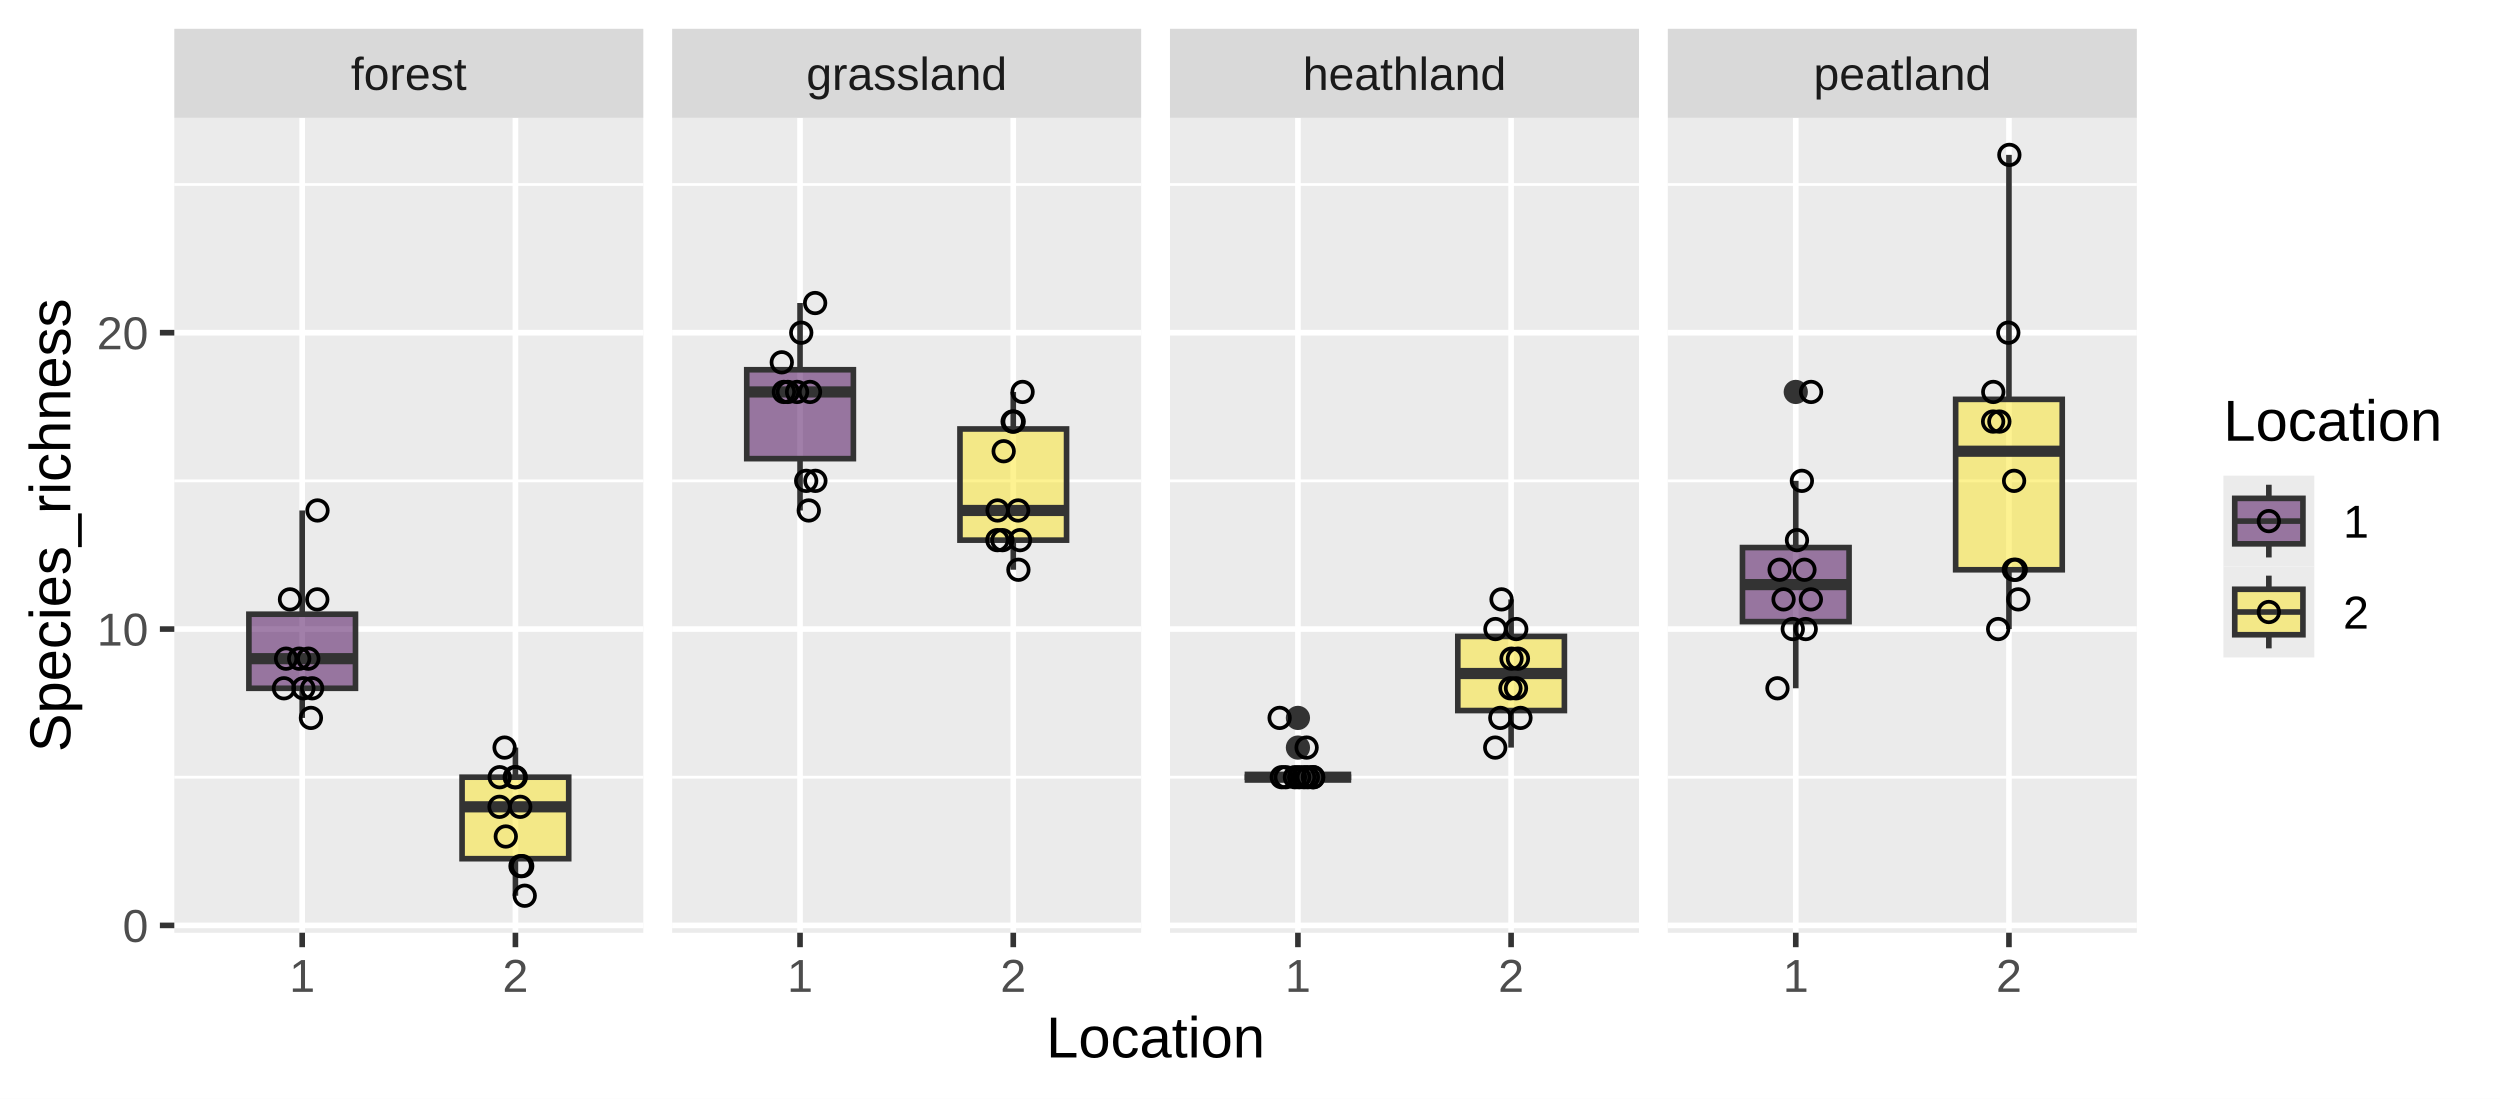
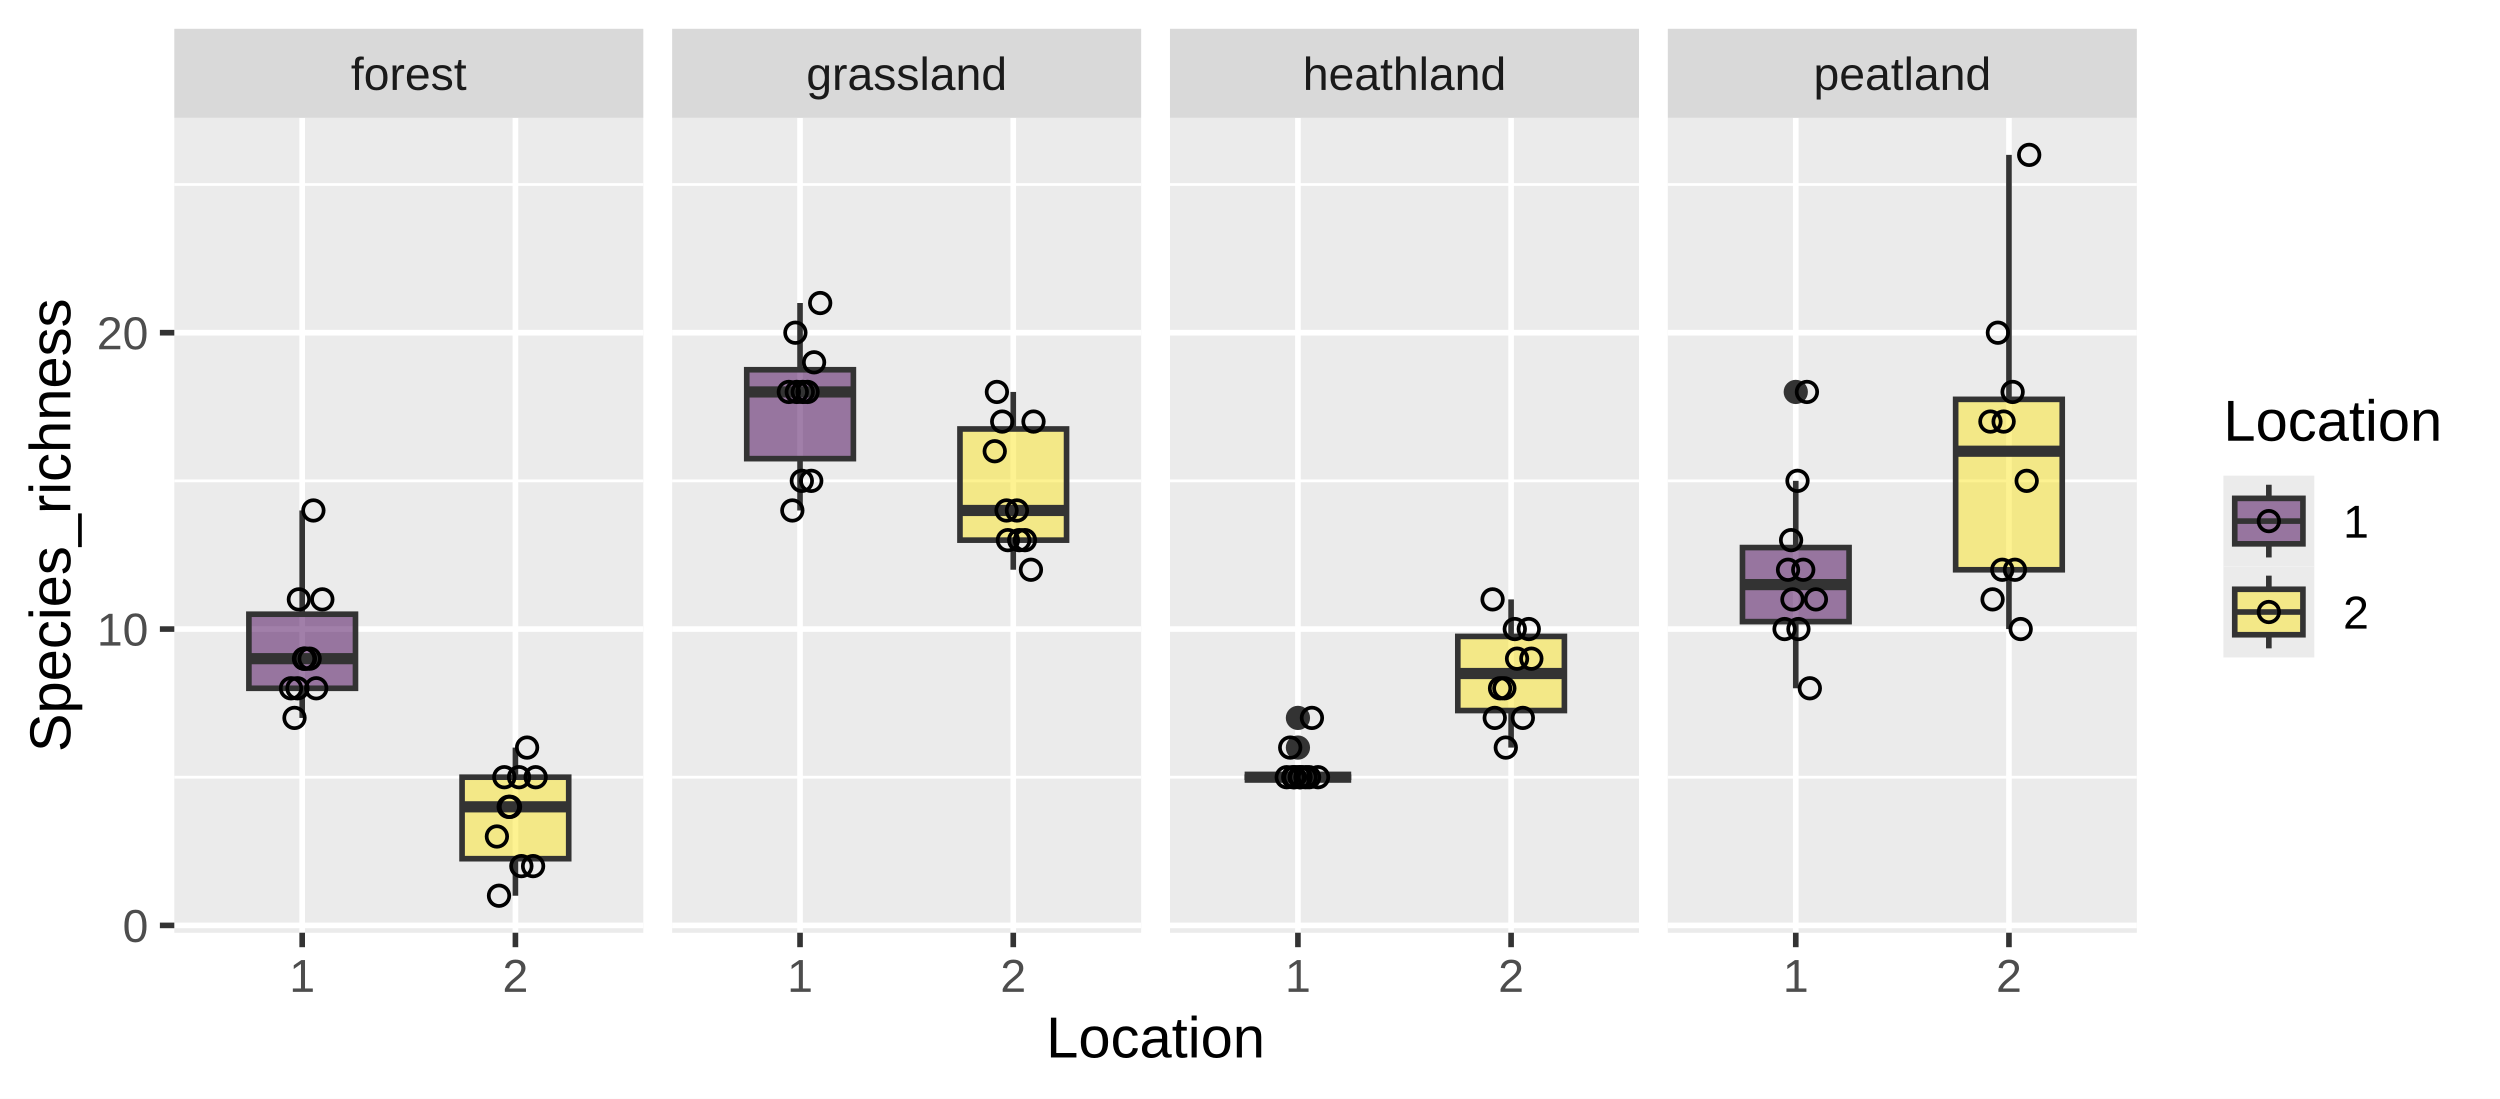
<svg xmlns="http://www.w3.org/2000/svg" width="475.20pt" height="208.80pt" viewBox="0 0 475.20 208.80">
  <g class="svglite">
    <defs>
      <style type="text/css">
    .svglite line, .svglite polyline, .svglite polygon, .svglite path, .svglite rect, .svglite circle {
      fill: none;
      stroke: #000000;
      stroke-linecap: round;
      stroke-linejoin: round;
      stroke-miterlimit: 10.00;
    }
    .svglite text {
      white-space: pre;
    }
    .svglite g.glyphgroup path {
      fill: inherit;
      stroke: none;
    }
  </style>
    </defs>
    <rect width="100%" height="100%" style="stroke: none; fill: #FFFFFF;" />
    <defs>
      <clipPath id="cpMC4wMHw0NzUuMjB8MC4wMHwyMDguODA=">
        <rect x="0.00" y="0.00" width="475.20" height="208.80" />
      </clipPath>
    </defs>
    <g clip-path="url(#cpMC4wMHw0NzUuMjB8MC4wMHwyMDguODA=)">
      <rect x="0" y="0.00" width="475.20" height="208.80" style="stroke-width: 1.07; stroke: #FFFFFF; fill: #FFFFFF;" />
    </g>
    <defs>
      <clipPath id="cpMzMuMTN8MTIyLjI4fDIyLjQwfDE3Ny4zMA==">
        <rect x="33.13" y="22.40" width="89.15" height="154.91" />
      </clipPath>
    </defs>
    <g clip-path="url(#cpMzMuMTN8MTIyLjI4fDIyLjQwfDE3Ny4zMA==)">
      <rect x="33.13" y="22.40" width="89.15" height="154.91" style="stroke-width: 1.07; stroke: none; fill: #EBEBEB;" />
      <polyline points="33.13,147.73 122.28,147.73 " style="stroke-width: 0.53; stroke: #FFFFFF; stroke-linecap: butt;" />
      <polyline points="33.13,91.40 122.28,91.40 " style="stroke-width: 0.53; stroke: #FFFFFF; stroke-linecap: butt;" />
      <polyline points="33.13,35.07 122.28,35.07 " style="stroke-width: 0.53; stroke: #FFFFFF; stroke-linecap: butt;" />
      <polyline points="33.13,175.90 122.28,175.90 " style="stroke-width: 1.07; stroke: #FFFFFF; stroke-linecap: butt;" />
      <polyline points="33.13,119.57 122.28,119.57 " style="stroke-width: 1.07; stroke: #FFFFFF; stroke-linecap: butt;" />
      <polyline points="33.13,63.24 122.28,63.24 " style="stroke-width: 1.07; stroke: #FFFFFF; stroke-linecap: butt;" />
      <polyline points="57.44,177.30 57.44,22.40 " style="stroke-width: 1.07; stroke: #FFFFFF; stroke-linecap: butt;" />
      <polyline points="97.97,177.30 97.97,22.40 " style="stroke-width: 1.07; stroke: #FFFFFF; stroke-linecap: butt;" />
      <line x1="57.44" y1="116.75" x2="57.44" y2="97.03" style="stroke-width: 1.07; stroke: #333333; stroke-linecap: butt;" />
      <line x1="57.44" y1="130.83" x2="57.44" y2="136.46" style="stroke-width: 1.07; stroke: #333333; stroke-linecap: butt;" />
      <polygon points="47.31,116.75 47.31,130.83 67.57,130.83 67.57,116.75 47.31,116.75 " style="stroke-width: 1.07; stroke: #333333; stroke-linecap: butt; stroke-linejoin: miter; fill: #440154; fill-opacity: 0.50;" />
      <line x1="47.31" y1="125.20" x2="67.57" y2="125.20" style="stroke-width: 2.13; stroke: #333333; stroke-linecap: butt; stroke-linejoin: miter;" />
      <line x1="97.97" y1="147.73" x2="97.97" y2="142.10" style="stroke-width: 1.07; stroke: #333333; stroke-linecap: butt;" />
      <line x1="97.97" y1="163.22" x2="97.97" y2="170.26" style="stroke-width: 1.07; stroke: #333333; stroke-linecap: butt;" />
      <polygon points="87.83,147.73 87.83,163.22 108.10,163.22 108.10,147.73 87.83,147.73 " style="stroke-width: 1.07; stroke: #333333; stroke-linecap: butt; stroke-linejoin: miter; fill: #FDE725; fill-opacity: 0.50;" />
      <line x1="87.83" y1="153.36" x2="108.10" y2="153.36" style="stroke-width: 2.13; stroke: #333333; stroke-linecap: butt; stroke-linejoin: miter;" />
-       <circle cx="55.12" cy="113.93" r="1.95" style="stroke-width: 0.71;" />
-       <circle cx="56.87" cy="125.20" r="1.95" style="stroke-width: 0.71;" />
-       <circle cx="60.31" cy="113.93" r="1.95" style="stroke-width: 0.71;" />
-       <circle cx="60.35" cy="97.03" r="1.95" style="stroke-width: 0.71;" />
-       <circle cx="58.61" cy="125.20" r="1.95" style="stroke-width: 0.71;" />
-       <circle cx="53.97" cy="130.83" r="1.95" style="stroke-width: 0.71;" />
-       <circle cx="57.67" cy="130.83" r="1.95" style="stroke-width: 0.71;" />
-       <circle cx="54.37" cy="125.20" r="1.95" style="stroke-width: 0.71;" />
-       <circle cx="59.10" cy="136.46" r="1.95" style="stroke-width: 0.71;" />
-       <circle cx="59.33" cy="130.83" r="1.95" style="stroke-width: 0.71;" />
-       <circle cx="98.04" cy="147.73" r="1.95" style="stroke-width: 0.71;" />
-       <circle cx="94.98" cy="147.73" r="1.95" style="stroke-width: 0.71;" />
-       <circle cx="98.89" cy="153.36" r="1.95" style="stroke-width: 0.71;" />
-       <circle cx="97.84" cy="147.73" r="1.95" style="stroke-width: 0.71;" />
-       <circle cx="99.74" cy="170.26" r="1.95" style="stroke-width: 0.71;" />
-       <circle cx="96.14" cy="159.00" r="1.95" style="stroke-width: 0.71;" />
-       <circle cx="98.94" cy="164.63" r="1.95" style="stroke-width: 0.71;" />
-       <circle cx="99.26" cy="164.63" r="1.95" style="stroke-width: 0.71;" />
-       <circle cx="95.91" cy="142.10" r="1.95" style="stroke-width: 0.71;" />
-       <circle cx="94.95" cy="153.36" r="1.95" style="stroke-width: 0.71;" />
+       <circle cx="56.81" cy="113.93" r="1.95" style="stroke-width: 0.71;" />
+       <circle cx="57.96" cy="125.20" r="1.95" style="stroke-width: 0.71;" />
+       <circle cx="61.27" cy="113.93" r="1.95" style="stroke-width: 0.71;" />
+       <circle cx="59.57" cy="97.03" r="1.95" style="stroke-width: 0.71;" />
+       <circle cx="57.78" cy="125.20" r="1.95" style="stroke-width: 0.71;" />
+       <circle cx="60.11" cy="130.83" r="1.95" style="stroke-width: 0.71;" />
+       <circle cx="56.55" cy="130.83" r="1.95" style="stroke-width: 0.71;" />
+       <circle cx="58.86" cy="125.20" r="1.95" style="stroke-width: 0.71;" />
+       <circle cx="55.98" cy="136.46" r="1.95" style="stroke-width: 0.71;" />
+       <circle cx="55.31" cy="130.83" r="1.95" style="stroke-width: 0.71;" />
+       <circle cx="101.82" cy="147.73" r="1.95" style="stroke-width: 0.71;" />
+       <circle cx="98.66" cy="147.73" r="1.95" style="stroke-width: 0.71;" />
+       <circle cx="96.69" cy="153.36" r="1.95" style="stroke-width: 0.71;" />
+       <circle cx="95.86" cy="147.73" r="1.95" style="stroke-width: 0.71;" />
+       <circle cx="94.85" cy="170.26" r="1.95" style="stroke-width: 0.71;" />
+       <circle cx="94.45" cy="159.00" r="1.95" style="stroke-width: 0.71;" />
+       <circle cx="101.33" cy="164.63" r="1.95" style="stroke-width: 0.71;" />
+       <circle cx="99.10" cy="164.63" r="1.95" style="stroke-width: 0.71;" />
+       <circle cx="100.19" cy="142.10" r="1.95" style="stroke-width: 0.71;" />
+       <circle cx="96.95" cy="153.36" r="1.95" style="stroke-width: 0.71;" />
    </g>
    <g clip-path="url(#cpMC4wMHw0NzUuMjB8MC4wMHwyMDguODA=)">
</g>
    <defs>
      <clipPath id="cpMTI3Ljc2fDIxNi45MXwyMi40MHwxNzcuMzA=">
        <rect x="127.76" y="22.40" width="89.15" height="154.91" />
      </clipPath>
    </defs>
    <g clip-path="url(#cpMTI3Ljc2fDIxNi45MXwyMi40MHwxNzcuMzA=)">
      <rect x="127.76" y="22.40" width="89.15" height="154.91" style="stroke-width: 1.07; stroke: none; fill: #EBEBEB;" />
      <polyline points="127.76,147.73 216.91,147.73 " style="stroke-width: 0.53; stroke: #FFFFFF; stroke-linecap: butt;" />
      <polyline points="127.76,91.40 216.91,91.40 " style="stroke-width: 0.53; stroke: #FFFFFF; stroke-linecap: butt;" />
      <polyline points="127.76,35.07 216.91,35.07 " style="stroke-width: 0.53; stroke: #FFFFFF; stroke-linecap: butt;" />
      <polyline points="127.76,175.90 216.91,175.90 " style="stroke-width: 1.07; stroke: #FFFFFF; stroke-linecap: butt;" />
      <polyline points="127.76,119.57 216.91,119.57 " style="stroke-width: 1.07; stroke: #FFFFFF; stroke-linecap: butt;" />
      <polyline points="127.76,63.24 216.91,63.24 " style="stroke-width: 1.07; stroke: #FFFFFF; stroke-linecap: butt;" />
      <polyline points="152.07,177.30 152.07,22.40 " style="stroke-width: 1.07; stroke: #FFFFFF; stroke-linecap: butt;" />
      <polyline points="192.60,177.30 192.60,22.40 " style="stroke-width: 1.07; stroke: #FFFFFF; stroke-linecap: butt;" />
      <line x1="152.07" y1="70.28" x2="152.07" y2="57.60" style="stroke-width: 1.07; stroke: #333333; stroke-linecap: butt;" />
      <line x1="152.07" y1="87.18" x2="152.07" y2="97.03" style="stroke-width: 1.07; stroke: #333333; stroke-linecap: butt;" />
      <polygon points="141.94,70.28 141.94,87.18 162.21,87.18 162.21,70.28 141.94,70.28 " style="stroke-width: 1.07; stroke: #333333; stroke-linecap: butt; stroke-linejoin: miter; fill: #440154; fill-opacity: 0.50;" />
      <line x1="141.94" y1="74.50" x2="162.21" y2="74.50" style="stroke-width: 2.13; stroke: #333333; stroke-linecap: butt; stroke-linejoin: miter;" />
      <line x1="192.60" y1="81.54" x2="192.60" y2="74.50" style="stroke-width: 1.07; stroke: #333333; stroke-linecap: butt;" />
      <line x1="192.60" y1="102.67" x2="192.60" y2="108.30" style="stroke-width: 1.07; stroke: #333333; stroke-linecap: butt;" />
      <polygon points="182.47,81.54 182.47,102.67 202.73,102.67 202.73,81.54 182.47,81.54 " style="stroke-width: 1.07; stroke: #333333; stroke-linecap: butt; stroke-linejoin: miter; fill: #FDE725; fill-opacity: 0.50;" />
      <line x1="182.47" y1="97.03" x2="202.73" y2="97.03" style="stroke-width: 2.13; stroke: #333333; stroke-linecap: butt; stroke-linejoin: miter;" />
-       <circle cx="149.76" cy="74.50" r="1.95" style="stroke-width: 0.71;" />
-       <circle cx="151.51" cy="74.50" r="1.95" style="stroke-width: 0.71;" />
-       <circle cx="154.94" cy="57.60" r="1.95" style="stroke-width: 0.71;" />
-       <circle cx="154.99" cy="91.40" r="1.95" style="stroke-width: 0.71;" />
-       <circle cx="153.24" cy="91.40" r="1.95" style="stroke-width: 0.71;" />
-       <circle cx="148.60" cy="68.87" r="1.95" style="stroke-width: 0.71;" />
-       <circle cx="152.30" cy="63.24" r="1.95" style="stroke-width: 0.71;" />
-       <circle cx="149.00" cy="74.50" r="1.95" style="stroke-width: 0.71;" />
-       <circle cx="153.73" cy="97.03" r="1.95" style="stroke-width: 0.71;" />
-       <circle cx="153.97" cy="74.50" r="1.95" style="stroke-width: 0.71;" />
-       <circle cx="192.68" cy="80.13" r="1.95" style="stroke-width: 0.71;" />
-       <circle cx="189.62" cy="97.03" r="1.95" style="stroke-width: 0.71;" />
-       <circle cx="193.53" cy="97.03" r="1.95" style="stroke-width: 0.71;" />
-       <circle cx="192.48" cy="80.13" r="1.95" style="stroke-width: 0.71;" />
-       <circle cx="194.37" cy="74.50" r="1.95" style="stroke-width: 0.71;" />
-       <circle cx="190.78" cy="85.77" r="1.95" style="stroke-width: 0.71;" />
-       <circle cx="193.58" cy="108.30" r="1.95" style="stroke-width: 0.71;" />
-       <circle cx="193.89" cy="102.67" r="1.95" style="stroke-width: 0.71;" />
-       <circle cx="190.54" cy="102.67" r="1.95" style="stroke-width: 0.71;" />
-       <circle cx="189.58" cy="102.67" r="1.95" style="stroke-width: 0.71;" />
+       <circle cx="151.45" cy="74.50" r="1.95" style="stroke-width: 0.71;" />
+       <circle cx="152.59" cy="74.50" r="1.95" style="stroke-width: 0.71;" />
+       <circle cx="155.90" cy="57.60" r="1.95" style="stroke-width: 0.71;" />
+       <circle cx="154.20" cy="91.40" r="1.95" style="stroke-width: 0.71;" />
+       <circle cx="152.41" cy="91.40" r="1.95" style="stroke-width: 0.71;" />
+       <circle cx="154.74" cy="68.87" r="1.95" style="stroke-width: 0.71;" />
+       <circle cx="151.19" cy="63.24" r="1.95" style="stroke-width: 0.71;" />
+       <circle cx="153.50" cy="74.50" r="1.95" style="stroke-width: 0.71;" />
+       <circle cx="150.61" cy="97.03" r="1.95" style="stroke-width: 0.71;" />
+       <circle cx="149.94" cy="74.50" r="1.95" style="stroke-width: 0.71;" />
+       <circle cx="196.45" cy="80.13" r="1.95" style="stroke-width: 0.71;" />
+       <circle cx="193.30" cy="97.03" r="1.95" style="stroke-width: 0.71;" />
+       <circle cx="191.32" cy="97.03" r="1.95" style="stroke-width: 0.71;" />
+       <circle cx="190.50" cy="80.13" r="1.95" style="stroke-width: 0.71;" />
+       <circle cx="189.49" cy="74.50" r="1.95" style="stroke-width: 0.71;" />
+       <circle cx="189.08" cy="85.77" r="1.95" style="stroke-width: 0.71;" />
+       <circle cx="195.96" cy="108.30" r="1.95" style="stroke-width: 0.71;" />
+       <circle cx="193.73" cy="102.67" r="1.95" style="stroke-width: 0.71;" />
+       <circle cx="194.82" cy="102.67" r="1.95" style="stroke-width: 0.71;" />
+       <circle cx="191.58" cy="102.67" r="1.95" style="stroke-width: 0.71;" />
    </g>
    <g clip-path="url(#cpMC4wMHw0NzUuMjB8MC4wMHwyMDguODA=)">
</g>
    <defs>
      <clipPath id="cpMjIyLjM5fDMxMS41NXwyMi40MHwxNzcuMzA=">
        <rect x="222.39" y="22.40" width="89.15" height="154.91" />
      </clipPath>
    </defs>
    <g clip-path="url(#cpMjIyLjM5fDMxMS41NXwyMi40MHwxNzcuMzA=)">
      <rect x="222.39" y="22.40" width="89.15" height="154.91" style="stroke-width: 1.07; stroke: none; fill: #EBEBEB;" />
      <polyline points="222.39,147.73 311.55,147.73 " style="stroke-width: 0.53; stroke: #FFFFFF; stroke-linecap: butt;" />
      <polyline points="222.39,91.40 311.55,91.40 " style="stroke-width: 0.53; stroke: #FFFFFF; stroke-linecap: butt;" />
      <polyline points="222.39,35.07 311.55,35.07 " style="stroke-width: 0.53; stroke: #FFFFFF; stroke-linecap: butt;" />
      <polyline points="222.39,175.90 311.55,175.90 " style="stroke-width: 1.07; stroke: #FFFFFF; stroke-linecap: butt;" />
      <polyline points="222.39,119.57 311.55,119.57 " style="stroke-width: 1.07; stroke: #FFFFFF; stroke-linecap: butt;" />
      <polyline points="222.39,63.24 311.55,63.24 " style="stroke-width: 1.07; stroke: #FFFFFF; stroke-linecap: butt;" />
      <polyline points="246.71,177.30 246.71,22.40 " style="stroke-width: 1.07; stroke: #FFFFFF; stroke-linecap: butt;" />
      <polyline points="287.23,177.30 287.23,22.40 " style="stroke-width: 1.07; stroke: #FFFFFF; stroke-linecap: butt;" />
      <circle cx="246.71" cy="136.46" r="1.95" style="stroke-width: 0.71; stroke: #333333; fill: #333333;" />
      <circle cx="246.71" cy="142.10" r="1.95" style="stroke-width: 0.71; stroke: #333333; fill: #333333;" />
      <line x1="246.71" y1="147.73" x2="246.71" y2="147.73" style="stroke-width: 1.07; stroke: #333333; stroke-linecap: butt;" />
      <line x1="246.71" y1="147.73" x2="246.71" y2="147.73" style="stroke-width: 1.07; stroke: #333333; stroke-linecap: butt;" />
      <polygon points="236.58,147.73 236.58,147.73 256.84,147.73 256.84,147.73 236.58,147.73 " style="stroke-width: 1.07; stroke: #333333; stroke-linecap: butt; stroke-linejoin: miter; fill: #440154; fill-opacity: 0.50;" />
      <line x1="236.58" y1="147.73" x2="256.84" y2="147.73" style="stroke-width: 2.13; stroke: #333333; stroke-linecap: butt; stroke-linejoin: miter;" />
      <line x1="287.23" y1="120.97" x2="287.23" y2="113.93" style="stroke-width: 1.07; stroke: #333333; stroke-linecap: butt;" />
      <line x1="287.23" y1="135.06" x2="287.23" y2="142.10" style="stroke-width: 1.07; stroke: #333333; stroke-linecap: butt;" />
      <polygon points="277.10,120.97 277.10,135.06 297.36,135.06 297.36,120.97 277.10,120.97 " style="stroke-width: 1.07; stroke: #333333; stroke-linecap: butt; stroke-linejoin: miter; fill: #FDE725; fill-opacity: 0.50;" />
      <line x1="277.10" y1="128.02" x2="297.36" y2="128.02" style="stroke-width: 2.13; stroke: #333333; stroke-linecap: butt; stroke-linejoin: miter;" />
-       <circle cx="244.39" cy="147.73" r="1.95" style="stroke-width: 0.71;" />
-       <circle cx="246.14" cy="147.73" r="1.95" style="stroke-width: 0.71;" />
-       <circle cx="249.57" cy="147.73" r="1.95" style="stroke-width: 0.71;" />
-       <circle cx="249.62" cy="147.73" r="1.95" style="stroke-width: 0.71;" />
-       <circle cx="247.87" cy="147.73" r="1.95" style="stroke-width: 0.71;" />
-       <circle cx="243.23" cy="136.46" r="1.95" style="stroke-width: 0.71;" />
-       <circle cx="246.94" cy="147.73" r="1.95" style="stroke-width: 0.71;" />
-       <circle cx="243.64" cy="147.73" r="1.95" style="stroke-width: 0.71;" />
-       <circle cx="248.36" cy="142.10" r="1.95" style="stroke-width: 0.71;" />
-       <circle cx="248.60" cy="147.73" r="1.95" style="stroke-width: 0.71;" />
-       <circle cx="287.31" cy="125.20" r="1.95" style="stroke-width: 0.71;" />
-       <circle cx="284.25" cy="119.57" r="1.95" style="stroke-width: 0.71;" />
-       <circle cx="288.16" cy="130.83" r="1.95" style="stroke-width: 0.71;" />
-       <circle cx="287.11" cy="130.83" r="1.95" style="stroke-width: 0.71;" />
-       <circle cx="289.01" cy="136.46" r="1.95" style="stroke-width: 0.71;" />
-       <circle cx="285.41" cy="113.93" r="1.95" style="stroke-width: 0.71;" />
-       <circle cx="288.21" cy="119.57" r="1.95" style="stroke-width: 0.71;" />
-       <circle cx="288.53" cy="125.20" r="1.95" style="stroke-width: 0.71;" />
-       <circle cx="285.18" cy="136.46" r="1.95" style="stroke-width: 0.71;" />
-       <circle cx="284.21" cy="142.10" r="1.95" style="stroke-width: 0.71;" />
+       <circle cx="246.08" cy="147.73" r="1.95" style="stroke-width: 0.71;" />
+       <circle cx="247.22" cy="147.73" r="1.95" style="stroke-width: 0.71;" />
+       <circle cx="250.53" cy="147.73" r="1.95" style="stroke-width: 0.71;" />
+       <circle cx="248.83" cy="147.73" r="1.95" style="stroke-width: 0.71;" />
+       <circle cx="247.04" cy="147.73" r="1.95" style="stroke-width: 0.71;" />
+       <circle cx="249.37" cy="136.46" r="1.95" style="stroke-width: 0.71;" />
+       <circle cx="245.82" cy="147.73" r="1.95" style="stroke-width: 0.71;" />
+       <circle cx="248.13" cy="147.73" r="1.95" style="stroke-width: 0.71;" />
+       <circle cx="245.24" cy="142.10" r="1.95" style="stroke-width: 0.71;" />
+       <circle cx="244.58" cy="147.73" r="1.95" style="stroke-width: 0.71;" />
+       <circle cx="291.08" cy="125.20" r="1.95" style="stroke-width: 0.71;" />
+       <circle cx="287.93" cy="119.57" r="1.95" style="stroke-width: 0.71;" />
+       <circle cx="285.95" cy="130.83" r="1.95" style="stroke-width: 0.71;" />
+       <circle cx="285.13" cy="130.83" r="1.95" style="stroke-width: 0.71;" />
+       <circle cx="284.12" cy="136.46" r="1.95" style="stroke-width: 0.71;" />
+       <circle cx="283.71" cy="113.93" r="1.95" style="stroke-width: 0.71;" />
+       <circle cx="290.59" cy="119.57" r="1.95" style="stroke-width: 0.71;" />
+       <circle cx="288.36" cy="125.20" r="1.95" style="stroke-width: 0.71;" />
+       <circle cx="289.46" cy="136.46" r="1.95" style="stroke-width: 0.71;" />
+       <circle cx="286.22" cy="142.10" r="1.95" style="stroke-width: 0.71;" />
    </g>
    <g clip-path="url(#cpMC4wMHw0NzUuMjB8MC4wMHwyMDguODA=)">
</g>
    <defs>
      <clipPath id="cpMzE3LjAyfDQwNi4xOHwyMi40MHwxNzcuMzA=">
        <rect x="317.02" y="22.40" width="89.15" height="154.91" />
      </clipPath>
    </defs>
    <g clip-path="url(#cpMzE3LjAyfDQwNi4xOHwyMi40MHwxNzcuMzA=)">
      <rect x="317.02" y="22.40" width="89.15" height="154.91" style="stroke-width: 1.07; stroke: none; fill: #EBEBEB;" />
      <polyline points="317.02,147.73 406.18,147.73 " style="stroke-width: 0.53; stroke: #FFFFFF; stroke-linecap: butt;" />
      <polyline points="317.02,91.40 406.18,91.40 " style="stroke-width: 0.53; stroke: #FFFFFF; stroke-linecap: butt;" />
      <polyline points="317.02,35.07 406.18,35.07 " style="stroke-width: 0.53; stroke: #FFFFFF; stroke-linecap: butt;" />
      <polyline points="317.02,175.90 406.18,175.90 " style="stroke-width: 1.07; stroke: #FFFFFF; stroke-linecap: butt;" />
      <polyline points="317.02,119.57 406.18,119.57 " style="stroke-width: 1.07; stroke: #FFFFFF; stroke-linecap: butt;" />
      <polyline points="317.02,63.24 406.18,63.24 " style="stroke-width: 1.07; stroke: #FFFFFF; stroke-linecap: butt;" />
      <polyline points="341.34,177.30 341.34,22.40 " style="stroke-width: 1.07; stroke: #FFFFFF; stroke-linecap: butt;" />
      <polyline points="381.86,177.30 381.86,22.40 " style="stroke-width: 1.07; stroke: #FFFFFF; stroke-linecap: butt;" />
      <circle cx="341.34" cy="74.50" r="1.95" style="stroke-width: 0.71; stroke: #333333; fill: #333333;" />
      <line x1="341.34" y1="104.08" x2="341.34" y2="91.40" style="stroke-width: 1.07; stroke: #333333; stroke-linecap: butt;" />
      <line x1="341.34" y1="118.16" x2="341.34" y2="130.83" style="stroke-width: 1.07; stroke: #333333; stroke-linecap: butt;" />
      <polygon points="331.21,104.08 331.21,118.16 351.47,118.16 351.47,104.08 331.21,104.08 " style="stroke-width: 1.07; stroke: #333333; stroke-linecap: butt; stroke-linejoin: miter; fill: #440154; fill-opacity: 0.50;" />
      <line x1="331.21" y1="111.12" x2="351.47" y2="111.12" style="stroke-width: 2.13; stroke: #333333; stroke-linecap: butt; stroke-linejoin: miter;" />
      <line x1="381.86" y1="75.91" x2="381.86" y2="29.44" style="stroke-width: 1.07; stroke: #333333; stroke-linecap: butt;" />
      <line x1="381.86" y1="108.30" x2="381.86" y2="119.57" style="stroke-width: 1.07; stroke: #333333; stroke-linecap: butt;" />
      <polygon points="371.73,75.91 371.73,108.30 391.99,108.30 391.99,75.91 371.73,75.91 " style="stroke-width: 1.07; stroke: #333333; stroke-linecap: butt; stroke-linejoin: miter; fill: #FDE725; fill-opacity: 0.50;" />
      <line x1="371.73" y1="85.77" x2="391.99" y2="85.77" style="stroke-width: 2.13; stroke: #333333; stroke-linecap: butt; stroke-linejoin: miter;" />
-       <circle cx="339.02" cy="113.93" r="1.95" style="stroke-width: 0.71;" />
-       <circle cx="340.77" cy="119.57" r="1.95" style="stroke-width: 0.71;" />
-       <circle cx="344.21" cy="113.93" r="1.95" style="stroke-width: 0.71;" />
-       <circle cx="344.25" cy="74.50" r="1.95" style="stroke-width: 0.71;" />
-       <circle cx="342.50" cy="91.40" r="1.95" style="stroke-width: 0.71;" />
-       <circle cx="337.86" cy="130.83" r="1.95" style="stroke-width: 0.71;" />
-       <circle cx="341.57" cy="102.67" r="1.95" style="stroke-width: 0.71;" />
-       <circle cx="338.27" cy="108.30" r="1.95" style="stroke-width: 0.71;" />
-       <circle cx="342.99" cy="108.30" r="1.95" style="stroke-width: 0.71;" />
-       <circle cx="343.23" cy="119.57" r="1.95" style="stroke-width: 0.71;" />
-       <circle cx="381.94" cy="29.44" r="1.95" style="stroke-width: 0.71;" />
-       <circle cx="378.88" cy="74.50" r="1.95" style="stroke-width: 0.71;" />
-       <circle cx="382.79" cy="108.30" r="1.95" style="stroke-width: 0.71;" />
-       <circle cx="381.74" cy="63.24" r="1.95" style="stroke-width: 0.71;" />
-       <circle cx="383.64" cy="113.93" r="1.95" style="stroke-width: 0.71;" />
-       <circle cx="380.04" cy="80.13" r="1.95" style="stroke-width: 0.71;" />
-       <circle cx="382.84" cy="91.40" r="1.95" style="stroke-width: 0.71;" />
-       <circle cx="383.16" cy="108.30" r="1.95" style="stroke-width: 0.71;" />
-       <circle cx="379.81" cy="119.57" r="1.95" style="stroke-width: 0.71;" />
-       <circle cx="378.85" cy="80.13" r="1.95" style="stroke-width: 0.71;" />
+       <circle cx="340.71" cy="113.93" r="1.95" style="stroke-width: 0.71;" />
+       <circle cx="341.85" cy="119.57" r="1.95" style="stroke-width: 0.71;" />
+       <circle cx="345.17" cy="113.93" r="1.95" style="stroke-width: 0.71;" />
+       <circle cx="343.46" cy="74.50" r="1.95" style="stroke-width: 0.71;" />
+       <circle cx="341.67" cy="91.40" r="1.95" style="stroke-width: 0.71;" />
+       <circle cx="344.01" cy="130.83" r="1.95" style="stroke-width: 0.71;" />
+       <circle cx="340.45" cy="102.67" r="1.95" style="stroke-width: 0.71;" />
+       <circle cx="342.76" cy="108.30" r="1.95" style="stroke-width: 0.71;" />
+       <circle cx="339.87" cy="108.30" r="1.95" style="stroke-width: 0.71;" />
+       <circle cx="339.21" cy="119.57" r="1.95" style="stroke-width: 0.71;" />
+       <circle cx="385.71" cy="29.44" r="1.95" style="stroke-width: 0.71;" />
+       <circle cx="382.56" cy="74.50" r="1.95" style="stroke-width: 0.71;" />
+       <circle cx="380.59" cy="108.30" r="1.95" style="stroke-width: 0.71;" />
+       <circle cx="379.76" cy="63.24" r="1.95" style="stroke-width: 0.71;" />
+       <circle cx="378.75" cy="113.93" r="1.95" style="stroke-width: 0.71;" />
+       <circle cx="378.34" cy="80.13" r="1.95" style="stroke-width: 0.71;" />
+       <circle cx="385.23" cy="91.40" r="1.95" style="stroke-width: 0.71;" />
+       <circle cx="383.00" cy="108.30" r="1.95" style="stroke-width: 0.71;" />
+       <circle cx="384.09" cy="119.57" r="1.95" style="stroke-width: 0.71;" />
+       <circle cx="380.85" cy="80.13" r="1.95" style="stroke-width: 0.71;" />
    </g>
    <g clip-path="url(#cpMC4wMHw0NzUuMjB8MC4wMHwyMDguODA=)">
</g>
    <defs>
      <clipPath id="cpMzMuMTN8MTIyLjI4fDUuNDh8MjIuNDA=">
        <rect x="33.13" y="5.48" width="89.15" height="16.92" />
      </clipPath>
    </defs>
    <g clip-path="url(#cpMzMuMTN8MTIyLjI4fDUuNDh8MjIuNDA=)">
      <rect x="33.13" y="5.48" width="89.15" height="16.92" style="stroke-width: 1.07; stroke: none; fill: #D9D9D9;" />
      <text x="77.70" y="17.09" text-anchor="middle" style="font-size: 8.80px;fill: #1A1A1A; font-family: &quot;Arial&quot;;" textLength="21.98px" lengthAdjust="spacingAndGlyphs">forest</text>
    </g>
    <g clip-path="url(#cpMC4wMHw0NzUuMjB8MC4wMHwyMDguODA=)">
</g>
    <defs>
      <clipPath id="cpMTI3Ljc2fDIxNi45MXw1LjQ4fDIyLjQw">
        <rect x="127.76" y="5.48" width="89.15" height="16.92" />
      </clipPath>
    </defs>
    <g clip-path="url(#cpMTI3Ljc2fDIxNi45MXw1LjQ4fDIyLjQw)">
      <rect x="127.76" y="5.48" width="89.15" height="16.92" style="stroke-width: 1.07; stroke: none; fill: #D9D9D9;" />
      <text x="172.34" y="17.09" text-anchor="middle" style="font-size: 8.80px;fill: #1A1A1A; font-family: &quot;Arial&quot;;" textLength="38.14px" lengthAdjust="spacingAndGlyphs">grassland</text>
    </g>
    <g clip-path="url(#cpMC4wMHw0NzUuMjB8MC4wMHwyMDguODA=)">
</g>
    <defs>
      <clipPath id="cpMjIyLjM5fDMxMS41NXw1LjQ4fDIyLjQw">
        <rect x="222.39" y="5.48" width="89.15" height="16.92" />
      </clipPath>
    </defs>
    <g clip-path="url(#cpMjIyLjM5fDMxMS41NXw1LjQ4fDIyLjQw)">
      <rect x="222.39" y="5.48" width="89.15" height="16.92" style="stroke-width: 1.07; stroke: none; fill: #D9D9D9;" />
      <text x="266.97" y="17.09" text-anchor="middle" style="font-size: 8.80px;fill: #1A1A1A; font-family: &quot;Arial&quot;;" textLength="38.62px" lengthAdjust="spacingAndGlyphs">heathland</text>
    </g>
    <g clip-path="url(#cpMC4wMHw0NzUuMjB8MC4wMHwyMDguODA=)">
</g>
    <defs>
      <clipPath id="cpMzE3LjAyfDQwNi4xOHw1LjQ4fDIyLjQw">
        <rect x="317.02" y="5.48" width="89.15" height="16.92" />
      </clipPath>
    </defs>
    <g clip-path="url(#cpMzE3LjAyfDQwNi4xOHw1LjQ4fDIyLjQw)">
      <rect x="317.02" y="5.48" width="89.15" height="16.92" style="stroke-width: 1.07; stroke: none; fill: #D9D9D9;" />
      <text x="361.60" y="17.09" text-anchor="middle" style="font-size: 8.80px;fill: #1A1A1A; font-family: &quot;Arial&quot;;" textLength="33.73px" lengthAdjust="spacingAndGlyphs">peatland</text>
    </g>
    <g clip-path="url(#cpMC4wMHw0NzUuMjB8MC4wMHwyMDguODA=)">
      <polyline points="57.44,180.04 57.44,177.30 " style="stroke-width: 1.07; stroke: #333333; stroke-linecap: butt;" />
      <polyline points="97.97,180.04 97.97,177.30 " style="stroke-width: 1.07; stroke: #333333; stroke-linecap: butt;" />
      <text x="57.44" y="188.54" text-anchor="middle" style="font-size: 8.80px;fill: #4D4D4D; font-family: &quot;Arial&quot;;" textLength="4.89px" lengthAdjust="spacingAndGlyphs">1</text>
      <text x="97.97" y="188.54" text-anchor="middle" style="font-size: 8.80px;fill: #4D4D4D; font-family: &quot;Arial&quot;;" textLength="4.89px" lengthAdjust="spacingAndGlyphs">2</text>
      <polyline points="152.07,180.04 152.07,177.30 " style="stroke-width: 1.07; stroke: #333333; stroke-linecap: butt;" />
      <polyline points="192.60,180.04 192.60,177.30 " style="stroke-width: 1.07; stroke: #333333; stroke-linecap: butt;" />
      <text x="152.07" y="188.54" text-anchor="middle" style="font-size: 8.80px;fill: #4D4D4D; font-family: &quot;Arial&quot;;" textLength="4.89px" lengthAdjust="spacingAndGlyphs">1</text>
      <text x="192.60" y="188.54" text-anchor="middle" style="font-size: 8.80px;fill: #4D4D4D; font-family: &quot;Arial&quot;;" textLength="4.89px" lengthAdjust="spacingAndGlyphs">2</text>
      <polyline points="246.71,180.04 246.71,177.30 " style="stroke-width: 1.07; stroke: #333333; stroke-linecap: butt;" />
      <polyline points="287.23,180.04 287.23,177.30 " style="stroke-width: 1.07; stroke: #333333; stroke-linecap: butt;" />
      <text x="246.71" y="188.54" text-anchor="middle" style="font-size: 8.80px;fill: #4D4D4D; font-family: &quot;Arial&quot;;" textLength="4.89px" lengthAdjust="spacingAndGlyphs">1</text>
      <text x="287.23" y="188.54" text-anchor="middle" style="font-size: 8.80px;fill: #4D4D4D; font-family: &quot;Arial&quot;;" textLength="4.89px" lengthAdjust="spacingAndGlyphs">2</text>
      <polyline points="341.34,180.04 341.34,177.30 " style="stroke-width: 1.07; stroke: #333333; stroke-linecap: butt;" />
      <polyline points="381.86,180.04 381.86,177.30 " style="stroke-width: 1.07; stroke: #333333; stroke-linecap: butt;" />
      <text x="341.34" y="188.54" text-anchor="middle" style="font-size: 8.80px;fill: #4D4D4D; font-family: &quot;Arial&quot;;" textLength="4.89px" lengthAdjust="spacingAndGlyphs">1</text>
      <text x="381.86" y="188.54" text-anchor="middle" style="font-size: 8.80px;fill: #4D4D4D; font-family: &quot;Arial&quot;;" textLength="4.89px" lengthAdjust="spacingAndGlyphs">2</text>
      <text x="28.20" y="179.05" text-anchor="end" style="font-size: 8.80px;fill: #4D4D4D; font-family: &quot;Arial&quot;;" textLength="4.89px" lengthAdjust="spacingAndGlyphs">0</text>
      <text x="28.20" y="122.72" text-anchor="end" style="font-size: 8.80px;fill: #4D4D4D; font-family: &quot;Arial&quot;;" textLength="9.78px" lengthAdjust="spacingAndGlyphs">10</text>
      <text x="28.20" y="66.39" text-anchor="end" style="font-size: 8.80px;fill: #4D4D4D; font-family: &quot;Arial&quot;;" textLength="9.78px" lengthAdjust="spacingAndGlyphs">20</text>
      <polyline points="30.39,175.90 33.13,175.90 " style="stroke-width: 1.07; stroke: #333333; stroke-linecap: butt;" />
      <polyline points="30.39,119.57 33.13,119.57 " style="stroke-width: 1.07; stroke: #333333; stroke-linecap: butt;" />
      <polyline points="30.39,63.24 33.13,63.24 " style="stroke-width: 1.07; stroke: #333333; stroke-linecap: butt;" />
      <text x="219.65" y="201.00" text-anchor="middle" style="font-size: 11.00px; font-family: &quot;Arial&quot;;" textLength="41.62px" lengthAdjust="spacingAndGlyphs">Location</text>
      <text transform="translate(13.36,99.85) rotate(-90)" text-anchor="middle" style="font-size: 11.00px; font-family: &quot;Arial&quot;;" textLength="86.25px" lengthAdjust="spacingAndGlyphs">Species_richness</text>
      <rect x="417.14" y="69.25" width="52.58" height="61.19" style="stroke-width: 1.07; stroke: none; fill: #FFFFFF;" />
      <text x="422.62" y="83.77" style="font-size: 11.00px; font-family: &quot;Arial&quot;;" textLength="41.62px" lengthAdjust="spacingAndGlyphs">Location</text>
      <rect x="422.62" y="90.41" width="17.28" height="17.28" style="stroke-width: 1.07; stroke: none; fill: #EBEBEB;" />
      <polyline points="431.26,105.96 431.26,103.37 " style="stroke-width: 1.07; stroke: #333333; stroke-linecap: butt; stroke-linejoin: miter;" />
      <polyline points="431.26,94.73 431.26,92.14 " style="stroke-width: 1.07; stroke: #333333; stroke-linecap: butt; stroke-linejoin: miter;" />
      <rect x="424.78" y="94.73" width="12.96" height="8.64" style="stroke-width: 1.07; stroke: #333333; stroke-linecap: butt; stroke-linejoin: miter; fill: #440154; fill-opacity: 0.50;" />
      <polyline points="424.78,99.05 437.74,99.05 " style="stroke-width: 1.07; stroke: #333333; stroke-linecap: butt; stroke-linejoin: miter;" />
      <polyline points="431.26,105.96 431.26,105.96 " style="stroke-width: 1.07; stroke: #333333; stroke-linecap: butt; stroke-linejoin: miter;" />
      <polyline points="431.26,92.14 431.26,92.14 " style="stroke-width: 1.07; stroke: #333333; stroke-linecap: butt; stroke-linejoin: miter;" />
      <circle cx="431.26" cy="99.05" r="1.95" style="stroke-width: 0.71;" />
      <rect x="422.62" y="107.69" width="17.28" height="17.28" style="stroke-width: 1.07; stroke: none; fill: #EBEBEB;" />
      <polyline points="431.26,123.24 431.26,120.65 " style="stroke-width: 1.07; stroke: #333333; stroke-linecap: butt; stroke-linejoin: miter;" />
      <polyline points="431.26,112.01 431.26,109.42 " style="stroke-width: 1.07; stroke: #333333; stroke-linecap: butt; stroke-linejoin: miter;" />
      <rect x="424.78" y="112.01" width="12.96" height="8.64" style="stroke-width: 1.07; stroke: #333333; stroke-linecap: butt; stroke-linejoin: miter; fill: #FDE725; fill-opacity: 0.50;" />
      <polyline points="424.78,116.33 437.74,116.33 " style="stroke-width: 1.07; stroke: #333333; stroke-linecap: butt; stroke-linejoin: miter;" />
      <polyline points="431.26,123.24 431.26,123.24 " style="stroke-width: 1.07; stroke: #333333; stroke-linecap: butt; stroke-linejoin: miter;" />
      <polyline points="431.26,109.42 431.26,109.42 " style="stroke-width: 1.07; stroke: #333333; stroke-linecap: butt; stroke-linejoin: miter;" />
      <circle cx="431.26" cy="116.33" r="1.95" style="stroke-width: 0.71;" />
      <text x="445.38" y="102.20" style="font-size: 8.80px; font-family: &quot;Arial&quot;;" textLength="4.89px" lengthAdjust="spacingAndGlyphs">1</text>
      <text x="445.38" y="119.48" style="font-size: 8.80px; font-family: &quot;Arial&quot;;" textLength="4.89px" lengthAdjust="spacingAndGlyphs">2</text>
    </g>
  </g>
</svg>
